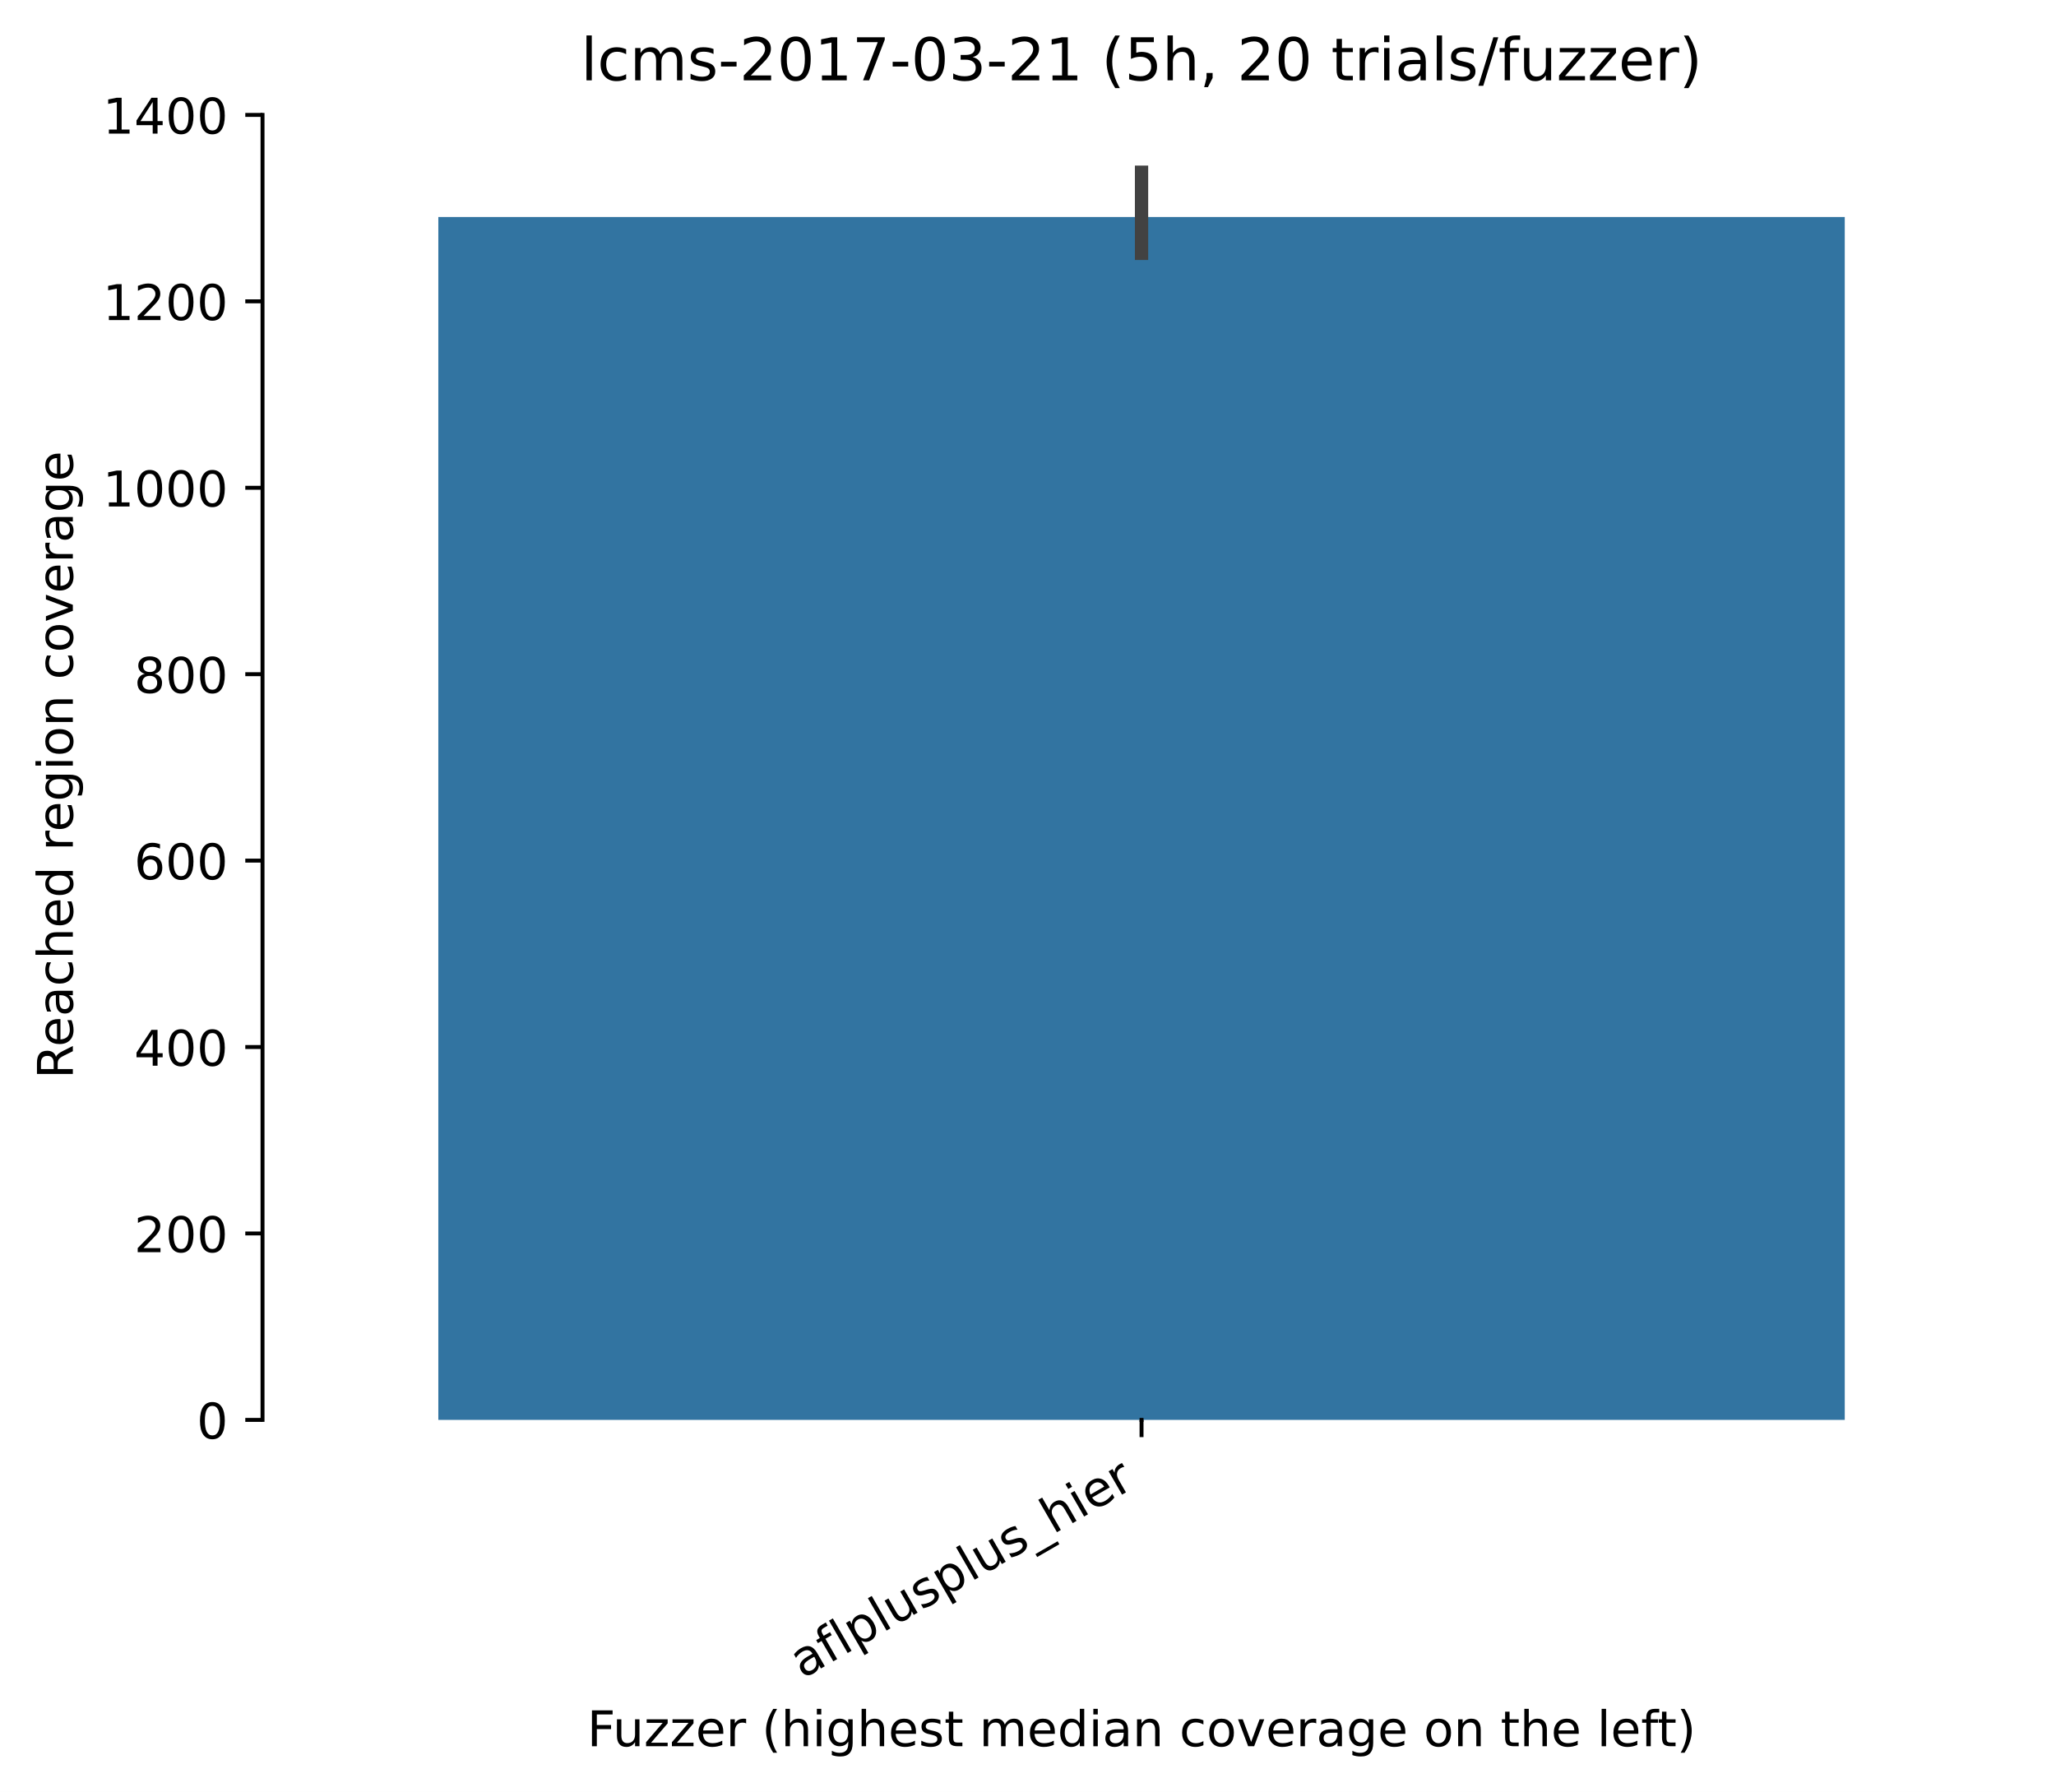
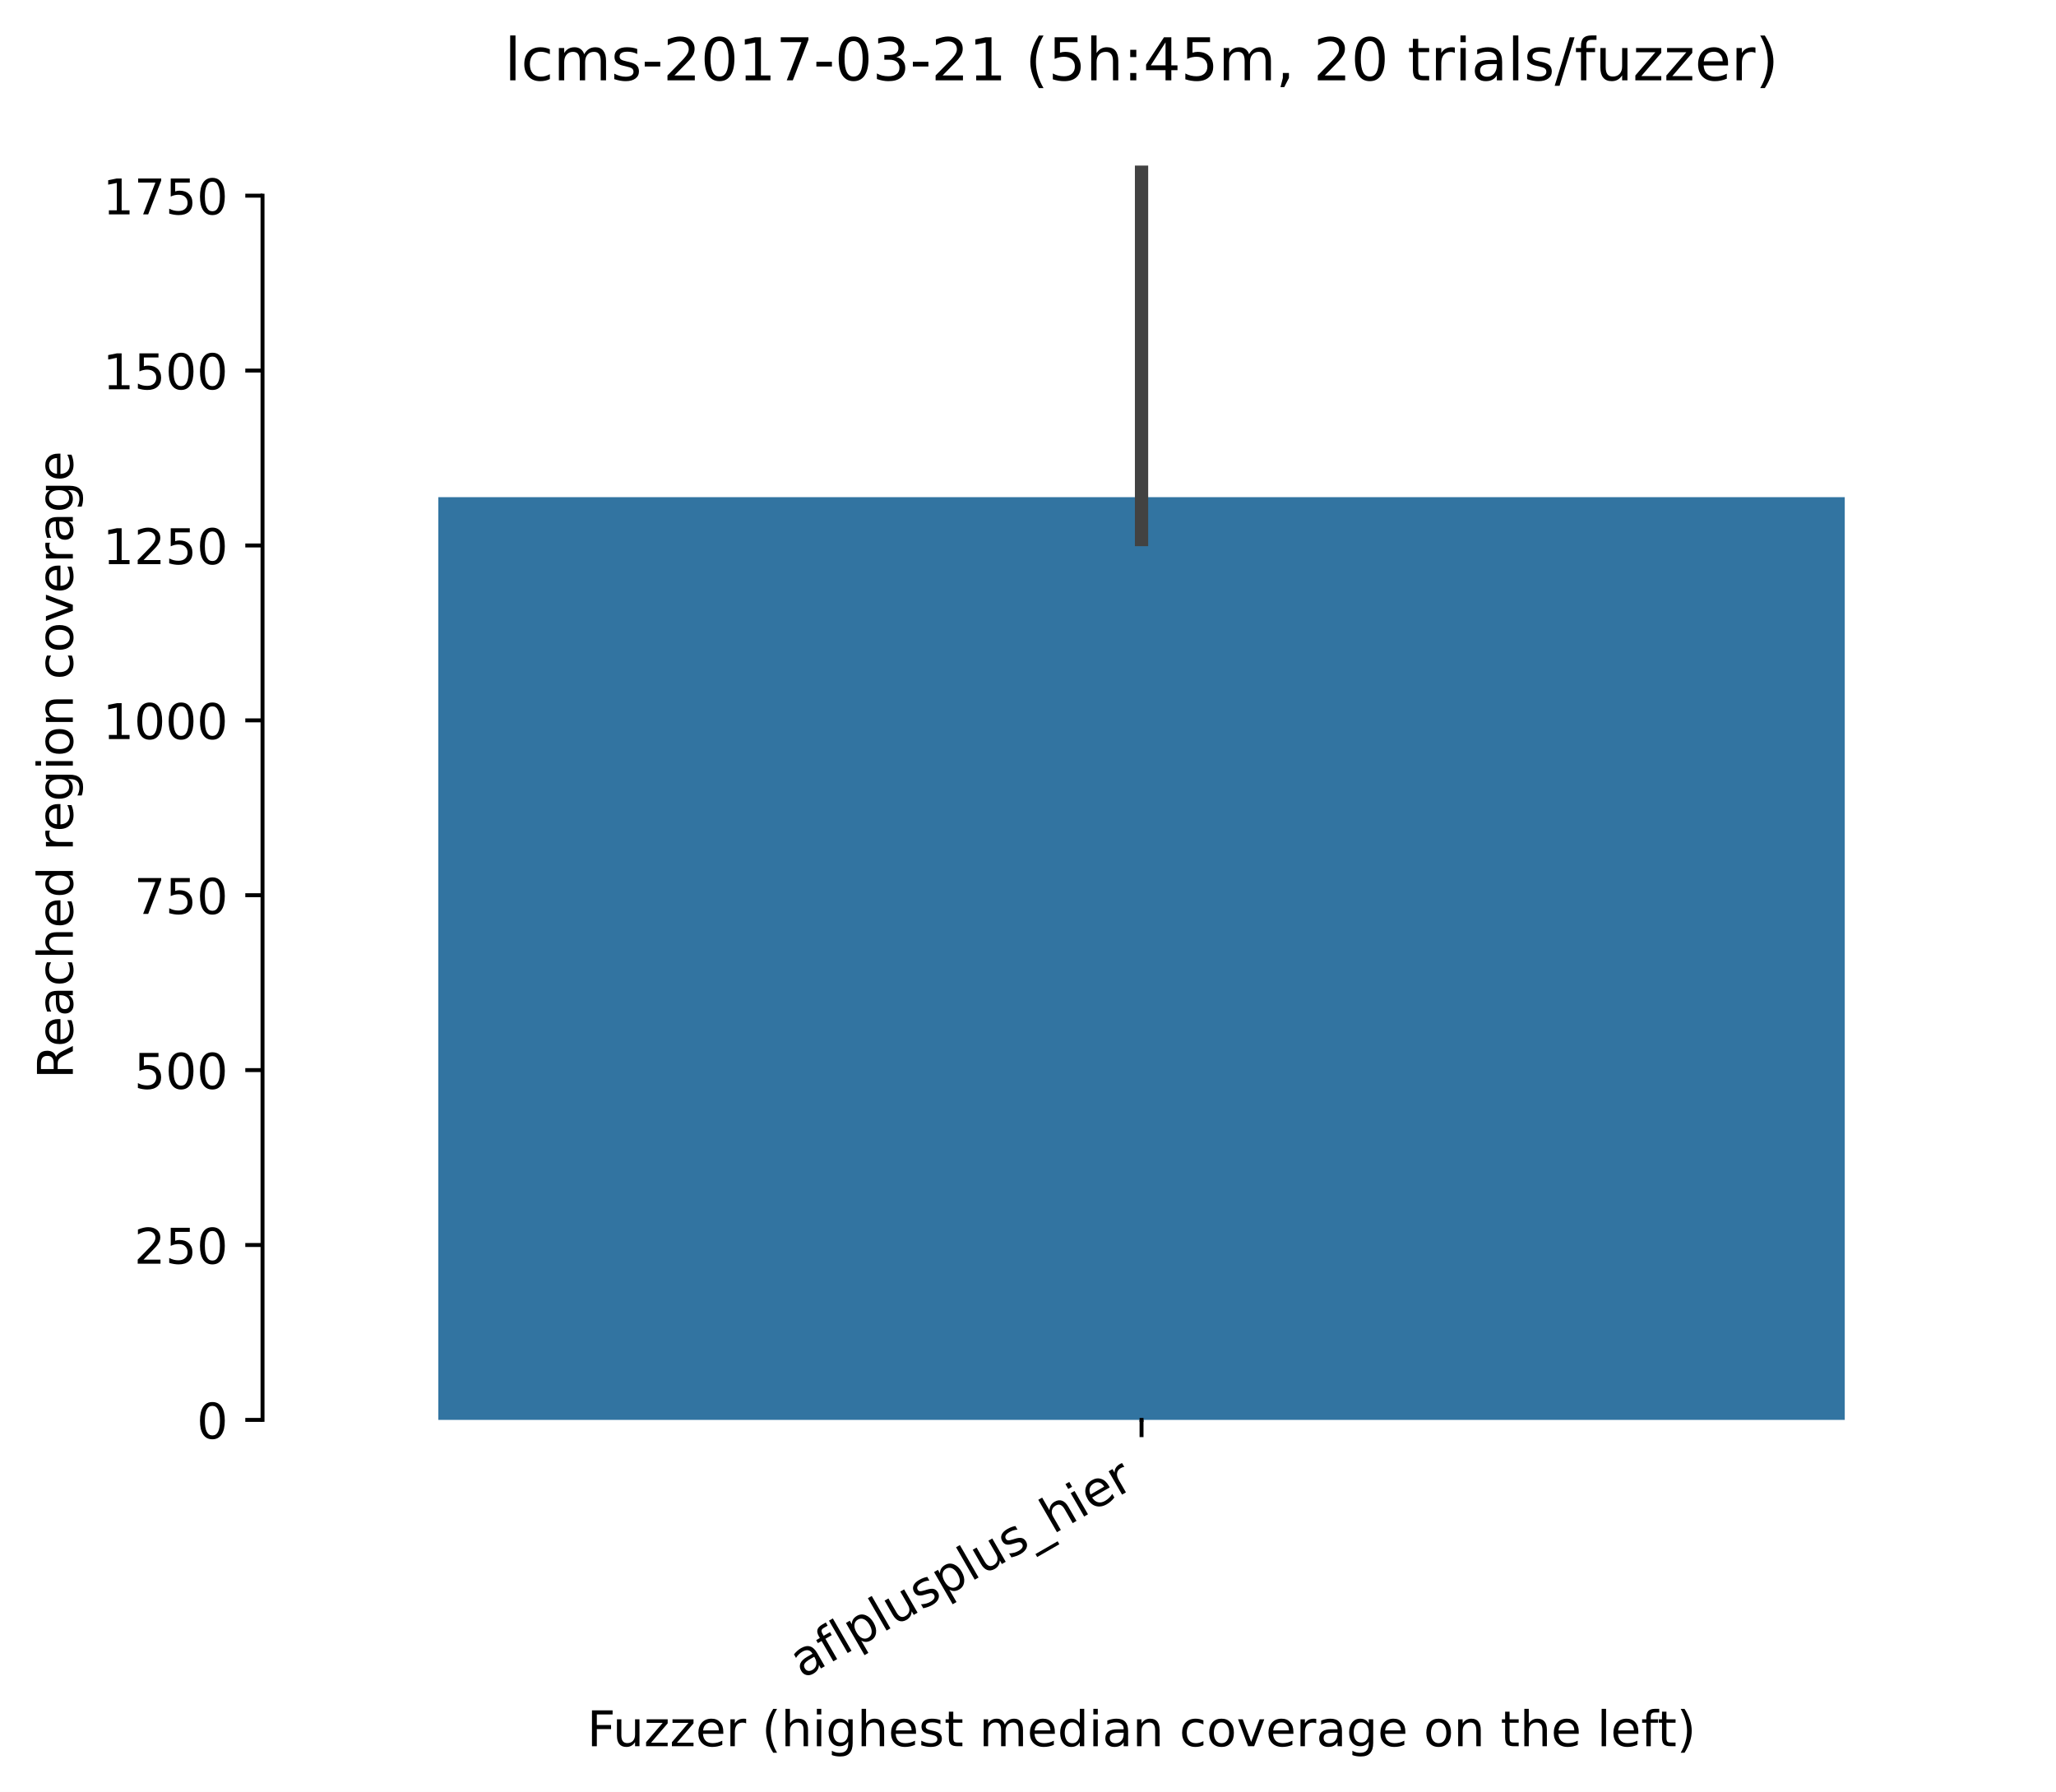
<svg xmlns="http://www.w3.org/2000/svg" xmlns:xlink="http://www.w3.org/1999/xlink" height="364.007pt" version="1.1" viewBox="0 0 417.648 364.007" width="417.648pt">
  <defs>
    <style type="text/css">*{stroke-linecap:butt;stroke-linejoin:round;}</style>
  </defs>
  <g id="figure_1">
    <g id="patch_1">
      <path d="M 0 364.007  L 417.648 364.007  L 417.648 0  L 0 0  z " style="fill:#ffffff;" />
    </g>
    <g id="axes_1">
      <g id="patch_2">
        <path d="M 53.328 288.43  L 410.448 288.43  L 410.448 22.318  L 53.328 22.318  z " style="fill:#ffffff;" />
      </g>
      <g id="patch_3">
-         <path clip-path="url(#p303f6a7018)" d="M 89.04 288.43  L 374.736 288.43  L 374.736 44.079  L 89.04 44.079  z " style="fill:#3274a1;" />
+         <path clip-path="url(#pacf3026a4f)" d="M 89.04 288.43  L 374.736 288.43  L 374.736 100.997  L 89.04 100.997  z " style="fill:#3274a1;" />
      </g>
      <g id="matplotlib.axis_1">
        <g id="xtick_1">
          <g id="line2d_1">
            <defs>
-               <path d="M 0 0  L 0 3.5  " id="m3535749399" style="stroke:#000000;stroke-width:0.8;" />
+               <path d="M 0 0  L 0 3.5  " id="mb713dbb205" style="stroke:#000000;stroke-width:0.8;" />
            </defs>
            <g>
-               <use style="stroke:#000000;stroke-width:0.8;" x="231.888" xlink:href="#m3535749399" y="288.43" />
+               <use style="stroke:#000000;stroke-width:0.8;" x="231.888" xlink:href="#mb713dbb205" y="288.43" />
            </g>
          </g>
          <g id="text_1">
            <g transform="translate(163.0266 341.0871)rotate(-30)scale(0.1 -0.1)">
              <defs>
                <path d="M 34.281 27.484  Q 23.391 27.484 19.188 25  Q 14.984 22.516 14.984 16.5  Q 14.984 11.719 18.141 8.906  Q 21.297 6.109 26.703 6.109  Q 34.188 6.109 38.703 11.406  Q 43.219 16.703 43.219 25.484  L 43.219 27.484  z M 52.203 31.203  L 52.203 0  L 43.219 0  L 43.219 8.297  Q 40.141 3.328 35.547 0.953  Q 30.953 -1.422 24.312 -1.422  Q 15.922 -1.422 10.953 3.297  Q 6 8.016 6 15.922  Q 6 25.141 12.172 29.828  Q 18.359 34.516 30.609 34.516  L 43.219 34.516  L 43.219 35.406  Q 43.219 41.609 39.141 45  Q 35.062 48.391 27.688 48.391  Q 23 48.391 18.547 47.266  Q 14.109 46.141 10.016 43.891  L 10.016 52.203  Q 14.938 54.109 19.578 55.047  Q 24.219 56 28.609 56  Q 40.484 56 46.344 49.844  Q 52.203 43.703 52.203 31.203  z " id="DejaVuSans-97" />
                <path d="M 37.109 75.984  L 37.109 68.5  L 28.516 68.5  Q 23.688 68.5 21.797 66.547  Q 19.922 64.594 19.922 59.516  L 19.922 54.688  L 34.719 54.688  L 34.719 47.703  L 19.922 47.703  L 19.922 0  L 10.891 0  L 10.891 47.703  L 2.297 47.703  L 2.297 54.688  L 10.891 54.688  L 10.891 58.5  Q 10.891 67.625 15.141 71.797  Q 19.391 75.984 28.609 75.984  z " id="DejaVuSans-102" />
                <path d="M 9.422 75.984  L 18.406 75.984  L 18.406 0  L 9.422 0  z " id="DejaVuSans-108" />
                <path d="M 18.109 8.203  L 18.109 -20.797  L 9.078 -20.797  L 9.078 54.688  L 18.109 54.688  L 18.109 46.391  Q 20.953 51.266 25.266 53.625  Q 29.594 56 35.594 56  Q 45.562 56 51.781 48.094  Q 58.016 40.188 58.016 27.297  Q 58.016 14.406 51.781 6.484  Q 45.562 -1.422 35.594 -1.422  Q 29.594 -1.422 25.266 0.953  Q 20.953 3.328 18.109 8.203  z M 48.688 27.297  Q 48.688 37.203 44.609 42.844  Q 40.531 48.484 33.406 48.484  Q 26.266 48.484 22.188 42.844  Q 18.109 37.203 18.109 27.297  Q 18.109 17.391 22.188 11.75  Q 26.266 6.109 33.406 6.109  Q 40.531 6.109 44.609 11.75  Q 48.688 17.391 48.688 27.297  z " id="DejaVuSans-112" />
                <path d="M 8.5 21.578  L 8.5 54.688  L 17.484 54.688  L 17.484 21.922  Q 17.484 14.156 20.5 10.266  Q 23.531 6.391 29.594 6.391  Q 36.859 6.391 41.078 11.031  Q 45.312 15.672 45.312 23.688  L 45.312 54.688  L 54.297 54.688  L 54.297 0  L 45.312 0  L 45.312 8.406  Q 42.047 3.422 37.719 1  Q 33.406 -1.422 27.688 -1.422  Q 18.266 -1.422 13.375 4.438  Q 8.5 10.297 8.5 21.578  z M 31.109 56  z " id="DejaVuSans-117" />
                <path d="M 44.281 53.078  L 44.281 44.578  Q 40.484 46.531 36.375 47.5  Q 32.281 48.484 27.875 48.484  Q 21.188 48.484 17.844 46.438  Q 14.5 44.391 14.5 40.281  Q 14.5 37.156 16.891 35.375  Q 19.281 33.594 26.516 31.984  L 29.594 31.297  Q 39.156 29.25 43.188 25.516  Q 47.219 21.781 47.219 15.094  Q 47.219 7.469 41.188 3.016  Q 35.156 -1.422 24.609 -1.422  Q 20.219 -1.422 15.453 -0.562  Q 10.688 0.297 5.422 2  L 5.422 11.281  Q 10.406 8.688 15.234 7.391  Q 20.062 6.109 24.812 6.109  Q 31.156 6.109 34.562 8.281  Q 37.984 10.453 37.984 14.406  Q 37.984 18.062 35.516 20.016  Q 33.062 21.969 24.703 23.781  L 21.578 24.516  Q 13.234 26.266 9.516 29.906  Q 5.812 33.547 5.812 39.891  Q 5.812 47.609 11.281 51.797  Q 16.75 56 26.812 56  Q 31.781 56 36.172 55.266  Q 40.578 54.547 44.281 53.078  z " id="DejaVuSans-115" />
                <path d="M 50.984 -16.609  L 50.984 -23.578  L -0.984 -23.578  L -0.984 -16.609  z " id="DejaVuSans-95" />
                <path d="M 54.891 33.016  L 54.891 0  L 45.906 0  L 45.906 32.719  Q 45.906 40.484 42.875 44.328  Q 39.844 48.188 33.797 48.188  Q 26.516 48.188 22.312 43.547  Q 18.109 38.922 18.109 30.906  L 18.109 0  L 9.078 0  L 9.078 75.984  L 18.109 75.984  L 18.109 46.188  Q 21.344 51.125 25.703 53.562  Q 30.078 56 35.797 56  Q 45.219 56 50.047 50.172  Q 54.891 44.344 54.891 33.016  z " id="DejaVuSans-104" />
                <path d="M 9.422 54.688  L 18.406 54.688  L 18.406 0  L 9.422 0  z M 9.422 75.984  L 18.406 75.984  L 18.406 64.594  L 9.422 64.594  z " id="DejaVuSans-105" />
                <path d="M 56.203 29.594  L 56.203 25.203  L 14.891 25.203  Q 15.484 15.922 20.484 11.062  Q 25.484 6.203 34.422 6.203  Q 39.594 6.203 44.453 7.469  Q 49.312 8.734 54.109 11.281  L 54.109 2.781  Q 49.266 0.734 44.188 -0.344  Q 39.109 -1.422 33.891 -1.422  Q 20.797 -1.422 13.156 6.188  Q 5.516 13.812 5.516 26.812  Q 5.516 40.234 12.766 48.109  Q 20.016 56 32.328 56  Q 43.359 56 49.781 48.891  Q 56.203 41.797 56.203 29.594  z M 47.219 32.234  Q 47.125 39.594 43.094 43.984  Q 39.062 48.391 32.422 48.391  Q 24.906 48.391 20.391 44.141  Q 15.875 39.891 15.188 32.172  z " id="DejaVuSans-101" />
                <path d="M 41.109 46.297  Q 39.594 47.172 37.812 47.578  Q 36.031 48 33.891 48  Q 26.266 48 22.188 43.047  Q 18.109 38.094 18.109 28.812  L 18.109 0  L 9.078 0  L 9.078 54.688  L 18.109 54.688  L 18.109 46.188  Q 20.953 51.172 25.484 53.578  Q 30.031 56 36.531 56  Q 37.453 56 38.578 55.875  Q 39.703 55.766 41.062 55.516  z " id="DejaVuSans-114" />
              </defs>
              <use xlink:href="#DejaVuSans-97" />
              <use x="61.279" xlink:href="#DejaVuSans-102" />
              <use x="96.484" xlink:href="#DejaVuSans-108" />
              <use x="124.268" xlink:href="#DejaVuSans-112" />
              <use x="187.744" xlink:href="#DejaVuSans-108" />
              <use x="215.527" xlink:href="#DejaVuSans-117" />
              <use x="278.906" xlink:href="#DejaVuSans-115" />
              <use x="331.006" xlink:href="#DejaVuSans-112" />
              <use x="394.482" xlink:href="#DejaVuSans-108" />
              <use x="422.266" xlink:href="#DejaVuSans-117" />
              <use x="485.645" xlink:href="#DejaVuSans-115" />
              <use x="537.744" xlink:href="#DejaVuSans-95" />
              <use x="587.744" xlink:href="#DejaVuSans-104" />
              <use x="651.123" xlink:href="#DejaVuSans-105" />
              <use x="678.906" xlink:href="#DejaVuSans-101" />
              <use x="740.43" xlink:href="#DejaVuSans-114" />
            </g>
          </g>
        </g>
        <g id="text_2">
          <g transform="translate(119.2702 354.7275)scale(0.1 -0.1)">
            <defs>
              <path d="M 9.812 72.906  L 51.703 72.906  L 51.703 64.594  L 19.672 64.594  L 19.672 43.109  L 48.578 43.109  L 48.578 34.812  L 19.672 34.812  L 19.672 0  L 9.812 0  z " id="DejaVuSans-70" />
              <path d="M 5.516 54.688  L 48.188 54.688  L 48.188 46.484  L 14.406 7.172  L 48.188 7.172  L 48.188 0  L 4.297 0  L 4.297 8.203  L 38.094 47.516  L 5.516 47.516  z " id="DejaVuSans-122" />
              <path id="DejaVuSans-32" />
              <path d="M 31 75.875  Q 24.469 64.656 21.281 53.656  Q 18.109 42.672 18.109 31.391  Q 18.109 20.125 21.312 9.062  Q 24.516 -2 31 -13.188  L 23.188 -13.188  Q 15.875 -1.703 12.234 9.375  Q 8.594 20.453 8.594 31.391  Q 8.594 42.281 12.203 53.312  Q 15.828 64.359 23.188 75.875  z " id="DejaVuSans-40" />
              <path d="M 45.406 27.984  Q 45.406 37.75 41.375 43.109  Q 37.359 48.484 30.078 48.484  Q 22.859 48.484 18.828 43.109  Q 14.797 37.75 14.797 27.984  Q 14.797 18.266 18.828 12.891  Q 22.859 7.516 30.078 7.516  Q 37.359 7.516 41.375 12.891  Q 45.406 18.266 45.406 27.984  z M 54.391 6.781  Q 54.391 -7.172 48.188 -13.984  Q 42 -20.797 29.203 -20.797  Q 24.469 -20.797 20.266 -20.094  Q 16.062 -19.391 12.109 -17.922  L 12.109 -9.188  Q 16.062 -11.328 19.922 -12.344  Q 23.781 -13.375 27.781 -13.375  Q 36.625 -13.375 41.016 -8.766  Q 45.406 -4.156 45.406 5.172  L 45.406 9.625  Q 42.625 4.781 38.281 2.391  Q 33.938 0 27.875 0  Q 17.828 0 11.672 7.656  Q 5.516 15.328 5.516 27.984  Q 5.516 40.672 11.672 48.328  Q 17.828 56 27.875 56  Q 33.938 56 38.281 53.609  Q 42.625 51.219 45.406 46.391  L 45.406 54.688  L 54.391 54.688  z " id="DejaVuSans-103" />
              <path d="M 18.312 70.219  L 18.312 54.688  L 36.812 54.688  L 36.812 47.703  L 18.312 47.703  L 18.312 18.016  Q 18.312 11.328 20.141 9.422  Q 21.969 7.516 27.594 7.516  L 36.812 7.516  L 36.812 0  L 27.594 0  Q 17.188 0 13.234 3.875  Q 9.281 7.766 9.281 18.016  L 9.281 47.703  L 2.688 47.703  L 2.688 54.688  L 9.281 54.688  L 9.281 70.219  z " id="DejaVuSans-116" />
              <path d="M 52 44.188  Q 55.375 50.25 60.062 53.125  Q 64.75 56 71.094 56  Q 79.641 56 84.281 50.016  Q 88.922 44.047 88.922 33.016  L 88.922 0  L 79.891 0  L 79.891 32.719  Q 79.891 40.578 77.094 44.375  Q 74.312 48.188 68.609 48.188  Q 61.625 48.188 57.562 43.547  Q 53.516 38.922 53.516 30.906  L 53.516 0  L 44.484 0  L 44.484 32.719  Q 44.484 40.625 41.703 44.406  Q 38.922 48.188 33.109 48.188  Q 26.219 48.188 22.156 43.531  Q 18.109 38.875 18.109 30.906  L 18.109 0  L 9.078 0  L 9.078 54.688  L 18.109 54.688  L 18.109 46.188  Q 21.188 51.219 25.484 53.609  Q 29.781 56 35.688 56  Q 41.656 56 45.828 52.969  Q 50 49.953 52 44.188  z " id="DejaVuSans-109" />
              <path d="M 45.406 46.391  L 45.406 75.984  L 54.391 75.984  L 54.391 0  L 45.406 0  L 45.406 8.203  Q 42.578 3.328 38.25 0.953  Q 33.938 -1.422 27.875 -1.422  Q 17.969 -1.422 11.734 6.484  Q 5.516 14.406 5.516 27.297  Q 5.516 40.188 11.734 48.094  Q 17.969 56 27.875 56  Q 33.938 56 38.25 53.625  Q 42.578 51.266 45.406 46.391  z M 14.797 27.297  Q 14.797 17.391 18.875 11.75  Q 22.953 6.109 30.078 6.109  Q 37.203 6.109 41.297 11.75  Q 45.406 17.391 45.406 27.297  Q 45.406 37.203 41.297 42.844  Q 37.203 48.484 30.078 48.484  Q 22.953 48.484 18.875 42.844  Q 14.797 37.203 14.797 27.297  z " id="DejaVuSans-100" />
              <path d="M 54.891 33.016  L 54.891 0  L 45.906 0  L 45.906 32.719  Q 45.906 40.484 42.875 44.328  Q 39.844 48.188 33.797 48.188  Q 26.516 48.188 22.312 43.547  Q 18.109 38.922 18.109 30.906  L 18.109 0  L 9.078 0  L 9.078 54.688  L 18.109 54.688  L 18.109 46.188  Q 21.344 51.125 25.703 53.562  Q 30.078 56 35.797 56  Q 45.219 56 50.047 50.172  Q 54.891 44.344 54.891 33.016  z " id="DejaVuSans-110" />
              <path d="M 48.781 52.594  L 48.781 44.188  Q 44.969 46.297 41.141 47.344  Q 37.312 48.391 33.406 48.391  Q 24.656 48.391 19.812 42.844  Q 14.984 37.312 14.984 27.297  Q 14.984 17.281 19.812 11.734  Q 24.656 6.203 33.406 6.203  Q 37.312 6.203 41.141 7.25  Q 44.969 8.297 48.781 10.406  L 48.781 2.094  Q 45.016 0.344 40.984 -0.531  Q 36.969 -1.422 32.422 -1.422  Q 20.062 -1.422 12.781 6.344  Q 5.516 14.109 5.516 27.297  Q 5.516 40.672 12.859 48.328  Q 20.219 56 33.016 56  Q 37.156 56 41.109 55.141  Q 45.062 54.297 48.781 52.594  z " id="DejaVuSans-99" />
              <path d="M 30.609 48.391  Q 23.391 48.391 19.188 42.75  Q 14.984 37.109 14.984 27.297  Q 14.984 17.484 19.156 11.844  Q 23.344 6.203 30.609 6.203  Q 37.797 6.203 41.984 11.859  Q 46.188 17.531 46.188 27.297  Q 46.188 37.016 41.984 42.703  Q 37.797 48.391 30.609 48.391  z M 30.609 56  Q 42.328 56 49.016 48.375  Q 55.719 40.766 55.719 27.297  Q 55.719 13.875 49.016 6.219  Q 42.328 -1.422 30.609 -1.422  Q 18.844 -1.422 12.172 6.219  Q 5.516 13.875 5.516 27.297  Q 5.516 40.766 12.172 48.375  Q 18.844 56 30.609 56  z " id="DejaVuSans-111" />
              <path d="M 2.984 54.688  L 12.5 54.688  L 29.594 8.797  L 46.688 54.688  L 56.203 54.688  L 35.688 0  L 23.484 0  z " id="DejaVuSans-118" />
              <path d="M 8.016 75.875  L 15.828 75.875  Q 23.141 64.359 26.781 53.312  Q 30.422 42.281 30.422 31.391  Q 30.422 20.453 26.781 9.375  Q 23.141 -1.703 15.828 -13.188  L 8.016 -13.188  Q 14.5 -2 17.703 9.062  Q 20.906 20.125 20.906 31.391  Q 20.906 42.672 17.703 53.656  Q 14.5 64.656 8.016 75.875  z " id="DejaVuSans-41" />
            </defs>
            <use xlink:href="#DejaVuSans-70" />
            <use x="52.02" xlink:href="#DejaVuSans-117" />
            <use x="115.398" xlink:href="#DejaVuSans-122" />
            <use x="167.889" xlink:href="#DejaVuSans-122" />
            <use x="220.379" xlink:href="#DejaVuSans-101" />
            <use x="281.902" xlink:href="#DejaVuSans-114" />
            <use x="323.016" xlink:href="#DejaVuSans-32" />
            <use x="354.803" xlink:href="#DejaVuSans-40" />
            <use x="393.816" xlink:href="#DejaVuSans-104" />
            <use x="457.195" xlink:href="#DejaVuSans-105" />
            <use x="484.979" xlink:href="#DejaVuSans-103" />
            <use x="548.455" xlink:href="#DejaVuSans-104" />
            <use x="611.834" xlink:href="#DejaVuSans-101" />
            <use x="673.357" xlink:href="#DejaVuSans-115" />
            <use x="725.457" xlink:href="#DejaVuSans-116" />
            <use x="764.666" xlink:href="#DejaVuSans-32" />
            <use x="796.453" xlink:href="#DejaVuSans-109" />
            <use x="893.865" xlink:href="#DejaVuSans-101" />
            <use x="955.389" xlink:href="#DejaVuSans-100" />
            <use x="1018.865" xlink:href="#DejaVuSans-105" />
            <use x="1046.648" xlink:href="#DejaVuSans-97" />
            <use x="1107.928" xlink:href="#DejaVuSans-110" />
            <use x="1171.307" xlink:href="#DejaVuSans-32" />
            <use x="1203.094" xlink:href="#DejaVuSans-99" />
            <use x="1258.074" xlink:href="#DejaVuSans-111" />
            <use x="1319.256" xlink:href="#DejaVuSans-118" />
            <use x="1378.436" xlink:href="#DejaVuSans-101" />
            <use x="1439.959" xlink:href="#DejaVuSans-114" />
            <use x="1481.072" xlink:href="#DejaVuSans-97" />
            <use x="1542.352" xlink:href="#DejaVuSans-103" />
            <use x="1605.828" xlink:href="#DejaVuSans-101" />
            <use x="1667.352" xlink:href="#DejaVuSans-32" />
            <use x="1699.139" xlink:href="#DejaVuSans-111" />
            <use x="1760.32" xlink:href="#DejaVuSans-110" />
            <use x="1823.699" xlink:href="#DejaVuSans-32" />
            <use x="1855.486" xlink:href="#DejaVuSans-116" />
            <use x="1894.695" xlink:href="#DejaVuSans-104" />
            <use x="1958.074" xlink:href="#DejaVuSans-101" />
            <use x="2019.598" xlink:href="#DejaVuSans-32" />
            <use x="2051.385" xlink:href="#DejaVuSans-108" />
            <use x="2079.168" xlink:href="#DejaVuSans-101" />
            <use x="2140.691" xlink:href="#DejaVuSans-102" />
            <use x="2174.146" xlink:href="#DejaVuSans-116" />
            <use x="2213.355" xlink:href="#DejaVuSans-41" />
          </g>
        </g>
      </g>
      <g id="matplotlib.axis_2">
        <g id="ytick_1">
          <g id="line2d_2">
            <defs>
-               <path d="M 0 0  L -3.5 0  " id="m520f407bdb" style="stroke:#000000;stroke-width:0.8;" />
+               <path d="M 0 0  L -3.5 0  " id="m3d2ba95094" style="stroke:#000000;stroke-width:0.8;" />
            </defs>
            <g>
-               <use style="stroke:#000000;stroke-width:0.8;" x="53.328" xlink:href="#m520f407bdb" y="288.43" />
+               <use style="stroke:#000000;stroke-width:0.8;" x="53.328" xlink:href="#m3d2ba95094" y="288.43" />
            </g>
          </g>
          <g id="text_3">
            <g transform="translate(39.96563 292.2293)scale(0.1 -0.1)">
              <defs>
                <path d="M 31.781 66.406  Q 24.172 66.406 20.328 58.906  Q 16.5 51.422 16.5 36.375  Q 16.5 21.391 20.328 13.891  Q 24.172 6.391 31.781 6.391  Q 39.453 6.391 43.281 13.891  Q 47.125 21.391 47.125 36.375  Q 47.125 51.422 43.281 58.906  Q 39.453 66.406 31.781 66.406  z M 31.781 74.219  Q 44.047 74.219 50.516 64.516  Q 56.984 54.828 56.984 36.375  Q 56.984 17.969 50.516 8.266  Q 44.047 -1.422 31.781 -1.422  Q 19.531 -1.422 13.062 8.266  Q 6.594 17.969 6.594 36.375  Q 6.594 54.828 13.062 64.516  Q 19.531 74.219 31.781 74.219  z " id="DejaVuSans-48" />
              </defs>
              <use xlink:href="#DejaVuSans-48" />
            </g>
          </g>
        </g>
        <g id="ytick_2">
          <g id="line2d_3">
            <g>
-               <use style="stroke:#000000;stroke-width:0.8;" x="53.328" xlink:href="#m520f407bdb" y="250.561" />
+               <use style="stroke:#000000;stroke-width:0.8;" x="53.328" xlink:href="#m3d2ba95094" y="252.904" />
            </g>
          </g>
          <g id="text_4">
-             <g transform="translate(27.24063 254.3601)scale(0.1 -0.1)">
+             <g transform="translate(27.24063 256.7037)scale(0.1 -0.1)">
              <defs>
                <path d="M 19.188 8.297  L 53.609 8.297  L 53.609 0  L 7.328 0  L 7.328 8.297  Q 12.938 14.109 22.625 23.891  Q 32.328 33.688 34.812 36.531  Q 39.547 41.844 41.422 45.531  Q 43.312 49.219 43.312 52.781  Q 43.312 58.594 39.234 62.25  Q 35.156 65.922 28.609 65.922  Q 23.969 65.922 18.812 64.312  Q 13.672 62.703 7.812 59.422  L 7.812 69.391  Q 13.766 71.781 18.938 73  Q 24.125 74.219 28.422 74.219  Q 39.75 74.219 46.484 68.547  Q 53.219 62.891 53.219 53.422  Q 53.219 48.922 51.531 44.891  Q 49.859 40.875 45.406 35.406  Q 44.188 33.984 37.641 27.219  Q 31.109 20.453 19.188 8.297  z " id="DejaVuSans-50" />
+                 <path d="M 10.797 72.906  L 49.516 72.906  L 49.516 64.594  L 19.828 64.594  L 19.828 46.734  Q 21.969 47.469 24.109 47.828  Q 26.266 48.188 28.422 48.188  Q 40.625 48.188 47.75 41.5  Q 54.891 34.812 54.891 23.391  Q 54.891 11.625 47.562 5.094  Q 40.234 -1.422 26.906 -1.422  Q 22.312 -1.422 17.547 -0.641  Q 12.797 0.141 7.719 1.703  L 7.719 11.625  Q 12.109 9.234 16.797 8.062  Q 21.484 6.891 26.703 6.891  Q 35.156 6.891 40.078 11.328  Q 45.016 15.766 45.016 23.391  Q 45.016 31 40.078 35.438  Q 35.156 39.891 26.703 39.891  Q 22.75 39.891 18.812 39.016  Q 14.891 38.141 10.797 36.281  z " id="DejaVuSans-53" />
              </defs>
              <use xlink:href="#DejaVuSans-50" />
-               <use x="63.623" xlink:href="#DejaVuSans-48" />
+               <use x="63.623" xlink:href="#DejaVuSans-53" />
              <use x="127.246" xlink:href="#DejaVuSans-48" />
            </g>
          </g>
        </g>
        <g id="ytick_3">
          <g id="line2d_4">
            <g>
-               <use style="stroke:#000000;stroke-width:0.8;" x="53.328" xlink:href="#m520f407bdb" y="212.692" />
+               <use style="stroke:#000000;stroke-width:0.8;" x="53.328" xlink:href="#m3d2ba95094" y="217.379" />
            </g>
          </g>
          <g id="text_5">
-             <g transform="translate(27.24063 216.4908)scale(0.1 -0.1)">
-               <defs>
-                 <path d="M 37.797 64.312  L 12.891 25.391  L 37.797 25.391  z M 35.203 72.906  L 47.609 72.906  L 47.609 25.391  L 58.016 25.391  L 58.016 17.188  L 47.609 17.188  L 47.609 0  L 37.797 0  L 37.797 17.188  L 4.891 17.188  L 4.891 26.703  z " id="DejaVuSans-52" />
-               </defs>
-               <use xlink:href="#DejaVuSans-52" />
+             <g transform="translate(27.24063 221.178)scale(0.1 -0.1)">
+               <use xlink:href="#DejaVuSans-53" />
              <use x="63.623" xlink:href="#DejaVuSans-48" />
              <use x="127.246" xlink:href="#DejaVuSans-48" />
            </g>
          </g>
        </g>
        <g id="ytick_4">
          <g id="line2d_5">
            <g>
-               <use style="stroke:#000000;stroke-width:0.8;" x="53.328" xlink:href="#m520f407bdb" y="174.822" />
+               <use style="stroke:#000000;stroke-width:0.8;" x="53.328" xlink:href="#m3d2ba95094" y="181.853" />
            </g>
          </g>
          <g id="text_6">
-             <g transform="translate(27.24063 178.6216)scale(0.1 -0.1)">
-               <defs>
-                 <path d="M 33.016 40.375  Q 26.375 40.375 22.484 35.828  Q 18.609 31.297 18.609 23.391  Q 18.609 15.531 22.484 10.953  Q 26.375 6.391 33.016 6.391  Q 39.656 6.391 43.531 10.953  Q 47.406 15.531 47.406 23.391  Q 47.406 31.297 43.531 35.828  Q 39.656 40.375 33.016 40.375  z M 52.594 71.297  L 52.594 62.312  Q 48.875 64.062 45.094 64.984  Q 41.312 65.922 37.594 65.922  Q 27.828 65.922 22.672 59.328  Q 17.531 52.734 16.797 39.406  Q 19.672 43.656 24.016 45.922  Q 28.375 48.188 33.594 48.188  Q 44.578 48.188 50.953 41.516  Q 57.328 34.859 57.328 23.391  Q 57.328 12.156 50.688 5.359  Q 44.047 -1.422 33.016 -1.422  Q 20.359 -1.422 13.672 8.266  Q 6.984 17.969 6.984 36.375  Q 6.984 53.656 15.188 63.938  Q 23.391 74.219 37.203 74.219  Q 40.922 74.219 44.703 73.484  Q 48.484 72.75 52.594 71.297  z " id="DejaVuSans-54" />
-               </defs>
-               <use xlink:href="#DejaVuSans-54" />
-               <use x="63.623" xlink:href="#DejaVuSans-48" />
+             <g transform="translate(27.24063 185.6524)scale(0.1 -0.1)">
+               <defs>
+                 <path d="M 8.203 72.906  L 55.078 72.906  L 55.078 68.703  L 28.609 0  L 18.312 0  L 43.219 64.594  L 8.203 64.594  z " id="DejaVuSans-55" />
+               </defs>
+               <use xlink:href="#DejaVuSans-55" />
+               <use x="63.623" xlink:href="#DejaVuSans-53" />
              <use x="127.246" xlink:href="#DejaVuSans-48" />
            </g>
          </g>
        </g>
        <g id="ytick_5">
          <g id="line2d_6">
            <g>
-               <use style="stroke:#000000;stroke-width:0.8;" x="53.328" xlink:href="#m520f407bdb" y="136.953" />
+               <use style="stroke:#000000;stroke-width:0.8;" x="53.328" xlink:href="#m3d2ba95094" y="146.328" />
            </g>
          </g>
          <g id="text_7">
-             <g transform="translate(27.24063 140.7523)scale(0.1 -0.1)">
-               <defs>
-                 <path d="M 31.781 34.625  Q 24.75 34.625 20.719 30.859  Q 16.703 27.094 16.703 20.516  Q 16.703 13.922 20.719 10.156  Q 24.75 6.391 31.781 6.391  Q 38.812 6.391 42.859 10.172  Q 46.922 13.969 46.922 20.516  Q 46.922 27.094 42.891 30.859  Q 38.875 34.625 31.781 34.625  z M 21.922 38.812  Q 15.578 40.375 12.031 44.719  Q 8.5 49.078 8.5 55.328  Q 8.5 64.062 14.719 69.141  Q 20.953 74.219 31.781 74.219  Q 42.672 74.219 48.875 69.141  Q 55.078 64.062 55.078 55.328  Q 55.078 49.078 51.531 44.719  Q 48 40.375 41.703 38.812  Q 48.828 37.156 52.797 32.312  Q 56.781 27.484 56.781 20.516  Q 56.781 9.906 50.312 4.234  Q 43.844 -1.422 31.781 -1.422  Q 19.734 -1.422 13.25 4.234  Q 6.781 9.906 6.781 20.516  Q 6.781 27.484 10.781 32.312  Q 14.797 37.156 21.922 38.812  z M 18.312 54.391  Q 18.312 48.734 21.844 45.562  Q 25.391 42.391 31.781 42.391  Q 38.141 42.391 41.719 45.562  Q 45.312 48.734 45.312 54.391  Q 45.312 60.062 41.719 63.234  Q 38.141 66.406 31.781 66.406  Q 25.391 66.406 21.844 63.234  Q 18.312 60.062 18.312 54.391  z " id="DejaVuSans-56" />
-               </defs>
-               <use xlink:href="#DejaVuSans-56" />
+             <g transform="translate(20.87813 150.1267)scale(0.1 -0.1)">
+               <defs>
+                 <path d="M 12.406 8.297  L 28.516 8.297  L 28.516 63.922  L 10.984 60.406  L 10.984 69.391  L 28.422 72.906  L 38.281 72.906  L 38.281 8.297  L 54.391 8.297  L 54.391 0  L 12.406 0  z " id="DejaVuSans-49" />
+               </defs>
+               <use xlink:href="#DejaVuSans-49" />
              <use x="63.623" xlink:href="#DejaVuSans-48" />
              <use x="127.246" xlink:href="#DejaVuSans-48" />
+               <use x="190.869" xlink:href="#DejaVuSans-48" />
            </g>
          </g>
        </g>
        <g id="ytick_6">
          <g id="line2d_7">
            <g>
-               <use style="stroke:#000000;stroke-width:0.8;" x="53.328" xlink:href="#m520f407bdb" y="99.084" />
+               <use style="stroke:#000000;stroke-width:0.8;" x="53.328" xlink:href="#m3d2ba95094" y="110.802" />
            </g>
          </g>
          <g id="text_8">
-             <g transform="translate(20.87813 102.8831)scale(0.1 -0.1)">
-               <defs>
-                 <path d="M 12.406 8.297  L 28.516 8.297  L 28.516 63.922  L 10.984 60.406  L 10.984 69.391  L 28.422 72.906  L 38.281 72.906  L 38.281 8.297  L 54.391 8.297  L 54.391 0  L 12.406 0  z " id="DejaVuSans-49" />
-               </defs>
+             <g transform="translate(20.87813 114.6011)scale(0.1 -0.1)">
              <use xlink:href="#DejaVuSans-49" />
-               <use x="63.623" xlink:href="#DejaVuSans-48" />
-               <use x="127.246" xlink:href="#DejaVuSans-48" />
+               <use x="63.623" xlink:href="#DejaVuSans-50" />
+               <use x="127.246" xlink:href="#DejaVuSans-53" />
              <use x="190.869" xlink:href="#DejaVuSans-48" />
            </g>
          </g>
        </g>
        <g id="ytick_7">
          <g id="line2d_8">
            <g>
-               <use style="stroke:#000000;stroke-width:0.8;" x="53.328" xlink:href="#m520f407bdb" y="61.215" />
+               <use style="stroke:#000000;stroke-width:0.8;" x="53.328" xlink:href="#m3d2ba95094" y="75.276" />
            </g>
          </g>
          <g id="text_9">
-             <g transform="translate(20.87813 65.0138)scale(0.1 -0.1)">
+             <g transform="translate(20.87813 79.07543)scale(0.1 -0.1)">
              <use xlink:href="#DejaVuSans-49" />
-               <use x="63.623" xlink:href="#DejaVuSans-50" />
+               <use x="63.623" xlink:href="#DejaVuSans-53" />
              <use x="127.246" xlink:href="#DejaVuSans-48" />
              <use x="190.869" xlink:href="#DejaVuSans-48" />
            </g>
          </g>
        </g>
        <g id="ytick_8">
          <g id="line2d_9">
            <g>
-               <use style="stroke:#000000;stroke-width:0.8;" x="53.328" xlink:href="#m520f407bdb" y="23.345" />
+               <use style="stroke:#000000;stroke-width:0.8;" x="53.328" xlink:href="#m3d2ba95094" y="39.751" />
            </g>
          </g>
          <g id="text_10">
-             <g transform="translate(20.87813 27.14455)scale(0.1 -0.1)">
+             <g transform="translate(20.87813 43.54978)scale(0.1 -0.1)">
              <use xlink:href="#DejaVuSans-49" />
-               <use x="63.623" xlink:href="#DejaVuSans-52" />
-               <use x="127.246" xlink:href="#DejaVuSans-48" />
+               <use x="63.623" xlink:href="#DejaVuSans-55" />
+               <use x="127.246" xlink:href="#DejaVuSans-53" />
              <use x="190.869" xlink:href="#DejaVuSans-48" />
            </g>
          </g>
        </g>
        <g id="text_11">
          <g transform="translate(14.79844 219.1366)rotate(-90)scale(0.1 -0.1)">
            <defs>
              <path d="M 44.391 34.188  Q 47.562 33.109 50.562 29.594  Q 53.562 26.078 56.594 19.922  L 66.609 0  L 56 0  L 46.688 18.703  Q 43.062 26.031 39.672 28.422  Q 36.281 30.812 30.422 30.812  L 19.672 30.812  L 19.672 0  L 9.812 0  L 9.812 72.906  L 32.078 72.906  Q 44.578 72.906 50.734 67.672  Q 56.891 62.453 56.891 51.906  Q 56.891 45.016 53.688 40.469  Q 50.484 35.938 44.391 34.188  z M 19.672 64.797  L 19.672 38.922  L 32.078 38.922  Q 39.203 38.922 42.844 42.219  Q 46.484 45.516 46.484 51.906  Q 46.484 58.297 42.844 61.547  Q 39.203 64.797 32.078 64.797  z " id="DejaVuSans-82" />
            </defs>
            <use xlink:href="#DejaVuSans-82" />
            <use x="64.982" xlink:href="#DejaVuSans-101" />
            <use x="126.506" xlink:href="#DejaVuSans-97" />
            <use x="187.785" xlink:href="#DejaVuSans-99" />
            <use x="242.766" xlink:href="#DejaVuSans-104" />
            <use x="306.145" xlink:href="#DejaVuSans-101" />
            <use x="367.668" xlink:href="#DejaVuSans-100" />
            <use x="431.145" xlink:href="#DejaVuSans-32" />
            <use x="462.932" xlink:href="#DejaVuSans-114" />
            <use x="501.795" xlink:href="#DejaVuSans-101" />
            <use x="563.318" xlink:href="#DejaVuSans-103" />
            <use x="626.795" xlink:href="#DejaVuSans-105" />
            <use x="654.578" xlink:href="#DejaVuSans-111" />
            <use x="715.76" xlink:href="#DejaVuSans-110" />
            <use x="779.139" xlink:href="#DejaVuSans-32" />
            <use x="810.926" xlink:href="#DejaVuSans-99" />
            <use x="865.906" xlink:href="#DejaVuSans-111" />
            <use x="927.088" xlink:href="#DejaVuSans-118" />
            <use x="986.268" xlink:href="#DejaVuSans-101" />
            <use x="1047.791" xlink:href="#DejaVuSans-114" />
            <use x="1088.904" xlink:href="#DejaVuSans-97" />
            <use x="1150.184" xlink:href="#DejaVuSans-103" />
            <use x="1213.66" xlink:href="#DejaVuSans-101" />
          </g>
        </g>
      </g>
      <g id="line2d_10">
-         <path clip-path="url(#p303f6a7018)" d="M 231.888 51.463  L 231.888 34.99  " style="fill:none;stroke:#424242;stroke-linecap:square;stroke-width:2.7;" />
+         <path clip-path="url(#pacf3026a4f)" d="M 231.888 109.594  L 231.888 34.99  " style="fill:none;stroke:#424242;stroke-linecap:square;stroke-width:2.7;" />
      </g>
      <g id="patch_4">
-         <path d="M 53.328 288.43  L 53.328 23.345  " style="fill:none;stroke:#000000;stroke-linecap:square;stroke-linejoin:miter;stroke-width:0.8;" />
+         <path d="M 53.328 288.43  L 53.328 39.751  " style="fill:none;stroke:#000000;stroke-linecap:square;stroke-linejoin:miter;stroke-width:0.8;" />
      </g>
      <g id="patch_5">
        <path d="M 231.888 288.43  L 231.888 288.43  " style="fill:none;stroke:#000000;stroke-linecap:square;stroke-linejoin:miter;stroke-width:0.8;" />
      </g>
      <g id="text_12">
-         <g transform="translate(118.0062 16.31812)scale(0.12 -0.12)">
+         <g transform="translate(102.5056 16.31812)scale(0.12 -0.12)">
          <defs>
            <path d="M 4.891 31.391  L 31.203 31.391  L 31.203 23.391  L 4.891 23.391  z " id="DejaVuSans-45" />
-             <path d="M 8.203 72.906  L 55.078 72.906  L 55.078 68.703  L 28.609 0  L 18.312 0  L 43.219 64.594  L 8.203 64.594  z " id="DejaVuSans-55" />
            <path d="M 40.578 39.312  Q 47.656 37.797 51.625 33  Q 55.609 28.219 55.609 21.188  Q 55.609 10.406 48.188 4.484  Q 40.766 -1.422 27.094 -1.422  Q 22.516 -1.422 17.656 -0.516  Q 12.797 0.391 7.625 2.203  L 7.625 11.719  Q 11.719 9.328 16.594 8.109  Q 21.484 6.891 26.812 6.891  Q 36.078 6.891 40.938 10.547  Q 45.797 14.203 45.797 21.188  Q 45.797 27.641 41.281 31.266  Q 36.766 34.906 28.719 34.906  L 20.219 34.906  L 20.219 43.016  L 29.109 43.016  Q 36.375 43.016 40.234 45.922  Q 44.094 48.828 44.094 54.297  Q 44.094 59.906 40.109 62.906  Q 36.141 65.922 28.719 65.922  Q 24.656 65.922 20.016 65.031  Q 15.375 64.156 9.812 62.312  L 9.812 71.094  Q 15.438 72.656 20.344 73.438  Q 25.25 74.219 29.594 74.219  Q 40.828 74.219 47.359 69.109  Q 53.906 64.016 53.906 55.328  Q 53.906 49.266 50.438 45.094  Q 46.969 40.922 40.578 39.312  z " id="DejaVuSans-51" />
-             <path d="M 10.797 72.906  L 49.516 72.906  L 49.516 64.594  L 19.828 64.594  L 19.828 46.734  Q 21.969 47.469 24.109 47.828  Q 26.266 48.188 28.422 48.188  Q 40.625 48.188 47.75 41.5  Q 54.891 34.812 54.891 23.391  Q 54.891 11.625 47.562 5.094  Q 40.234 -1.422 26.906 -1.422  Q 22.312 -1.422 17.547 -0.641  Q 12.797 0.141 7.719 1.703  L 7.719 11.625  Q 12.109 9.234 16.797 8.062  Q 21.484 6.891 26.703 6.891  Q 35.156 6.891 40.078 11.328  Q 45.016 15.766 45.016 23.391  Q 45.016 31 40.078 35.438  Q 35.156 39.891 26.703 39.891  Q 22.75 39.891 18.812 39.016  Q 14.891 38.141 10.797 36.281  z " id="DejaVuSans-53" />
+             <path d="M 11.719 12.406  L 22.016 12.406  L 22.016 0  L 11.719 0  z M 11.719 51.703  L 22.016 51.703  L 22.016 39.312  L 11.719 39.312  z " id="DejaVuSans-58" />
+             <path d="M 37.797 64.312  L 12.891 25.391  L 37.797 25.391  z M 35.203 72.906  L 47.609 72.906  L 47.609 25.391  L 58.016 25.391  L 58.016 17.188  L 47.609 17.188  L 47.609 0  L 37.797 0  L 37.797 17.188  L 4.891 17.188  L 4.891 26.703  z " id="DejaVuSans-52" />
            <path d="M 11.719 12.406  L 22.016 12.406  L 22.016 4  L 14.016 -11.625  L 7.719 -11.625  L 11.719 4  z " id="DejaVuSans-44" />
            <path d="M 25.391 72.906  L 33.688 72.906  L 8.297 -9.281  L 0 -9.281  z " id="DejaVuSans-47" />
          </defs>
          <use xlink:href="#DejaVuSans-108" />
          <use x="27.783" xlink:href="#DejaVuSans-99" />
          <use x="82.764" xlink:href="#DejaVuSans-109" />
          <use x="180.176" xlink:href="#DejaVuSans-115" />
          <use x="232.275" xlink:href="#DejaVuSans-45" />
          <use x="268.359" xlink:href="#DejaVuSans-50" />
          <use x="331.982" xlink:href="#DejaVuSans-48" />
          <use x="395.605" xlink:href="#DejaVuSans-49" />
          <use x="459.229" xlink:href="#DejaVuSans-55" />
          <use x="522.852" xlink:href="#DejaVuSans-45" />
          <use x="558.936" xlink:href="#DejaVuSans-48" />
          <use x="622.559" xlink:href="#DejaVuSans-51" />
          <use x="686.182" xlink:href="#DejaVuSans-45" />
          <use x="722.266" xlink:href="#DejaVuSans-50" />
          <use x="785.889" xlink:href="#DejaVuSans-49" />
          <use x="849.512" xlink:href="#DejaVuSans-32" />
          <use x="881.299" xlink:href="#DejaVuSans-40" />
          <use x="920.312" xlink:href="#DejaVuSans-53" />
          <use x="983.936" xlink:href="#DejaVuSans-104" />
-           <use x="1047.314" xlink:href="#DejaVuSans-44" />
-           <use x="1079.102" xlink:href="#DejaVuSans-32" />
-           <use x="1110.889" xlink:href="#DejaVuSans-50" />
-           <use x="1174.512" xlink:href="#DejaVuSans-48" />
-           <use x="1238.135" xlink:href="#DejaVuSans-32" />
-           <use x="1269.922" xlink:href="#DejaVuSans-116" />
-           <use x="1309.131" xlink:href="#DejaVuSans-114" />
-           <use x="1350.244" xlink:href="#DejaVuSans-105" />
-           <use x="1378.027" xlink:href="#DejaVuSans-97" />
-           <use x="1439.307" xlink:href="#DejaVuSans-108" />
-           <use x="1467.09" xlink:href="#DejaVuSans-115" />
-           <use x="1519.189" xlink:href="#DejaVuSans-47" />
-           <use x="1552.881" xlink:href="#DejaVuSans-102" />
-           <use x="1588.086" xlink:href="#DejaVuSans-117" />
-           <use x="1651.465" xlink:href="#DejaVuSans-122" />
-           <use x="1703.955" xlink:href="#DejaVuSans-122" />
-           <use x="1756.445" xlink:href="#DejaVuSans-101" />
-           <use x="1817.969" xlink:href="#DejaVuSans-114" />
-           <use x="1859.082" xlink:href="#DejaVuSans-41" />
+           <use x="1047.314" xlink:href="#DejaVuSans-58" />
+           <use x="1081.006" xlink:href="#DejaVuSans-52" />
+           <use x="1144.629" xlink:href="#DejaVuSans-53" />
+           <use x="1208.252" xlink:href="#DejaVuSans-109" />
+           <use x="1305.664" xlink:href="#DejaVuSans-44" />
+           <use x="1337.451" xlink:href="#DejaVuSans-32" />
+           <use x="1369.238" xlink:href="#DejaVuSans-50" />
+           <use x="1432.861" xlink:href="#DejaVuSans-48" />
+           <use x="1496.484" xlink:href="#DejaVuSans-32" />
+           <use x="1528.271" xlink:href="#DejaVuSans-116" />
+           <use x="1567.48" xlink:href="#DejaVuSans-114" />
+           <use x="1608.594" xlink:href="#DejaVuSans-105" />
+           <use x="1636.377" xlink:href="#DejaVuSans-97" />
+           <use x="1697.656" xlink:href="#DejaVuSans-108" />
+           <use x="1725.439" xlink:href="#DejaVuSans-115" />
+           <use x="1777.539" xlink:href="#DejaVuSans-47" />
+           <use x="1811.23" xlink:href="#DejaVuSans-102" />
+           <use x="1846.436" xlink:href="#DejaVuSans-117" />
+           <use x="1909.814" xlink:href="#DejaVuSans-122" />
+           <use x="1962.305" xlink:href="#DejaVuSans-122" />
+           <use x="2014.795" xlink:href="#DejaVuSans-101" />
+           <use x="2076.318" xlink:href="#DejaVuSans-114" />
+           <use x="2117.432" xlink:href="#DejaVuSans-41" />
        </g>
      </g>
    </g>
  </g>
  <defs>
-     <clipPath id="p303f6a7018">
+     <clipPath id="pacf3026a4f">
      <rect height="266.112" width="357.12" x="53.328" y="22.318" />
    </clipPath>
  </defs>
</svg>
